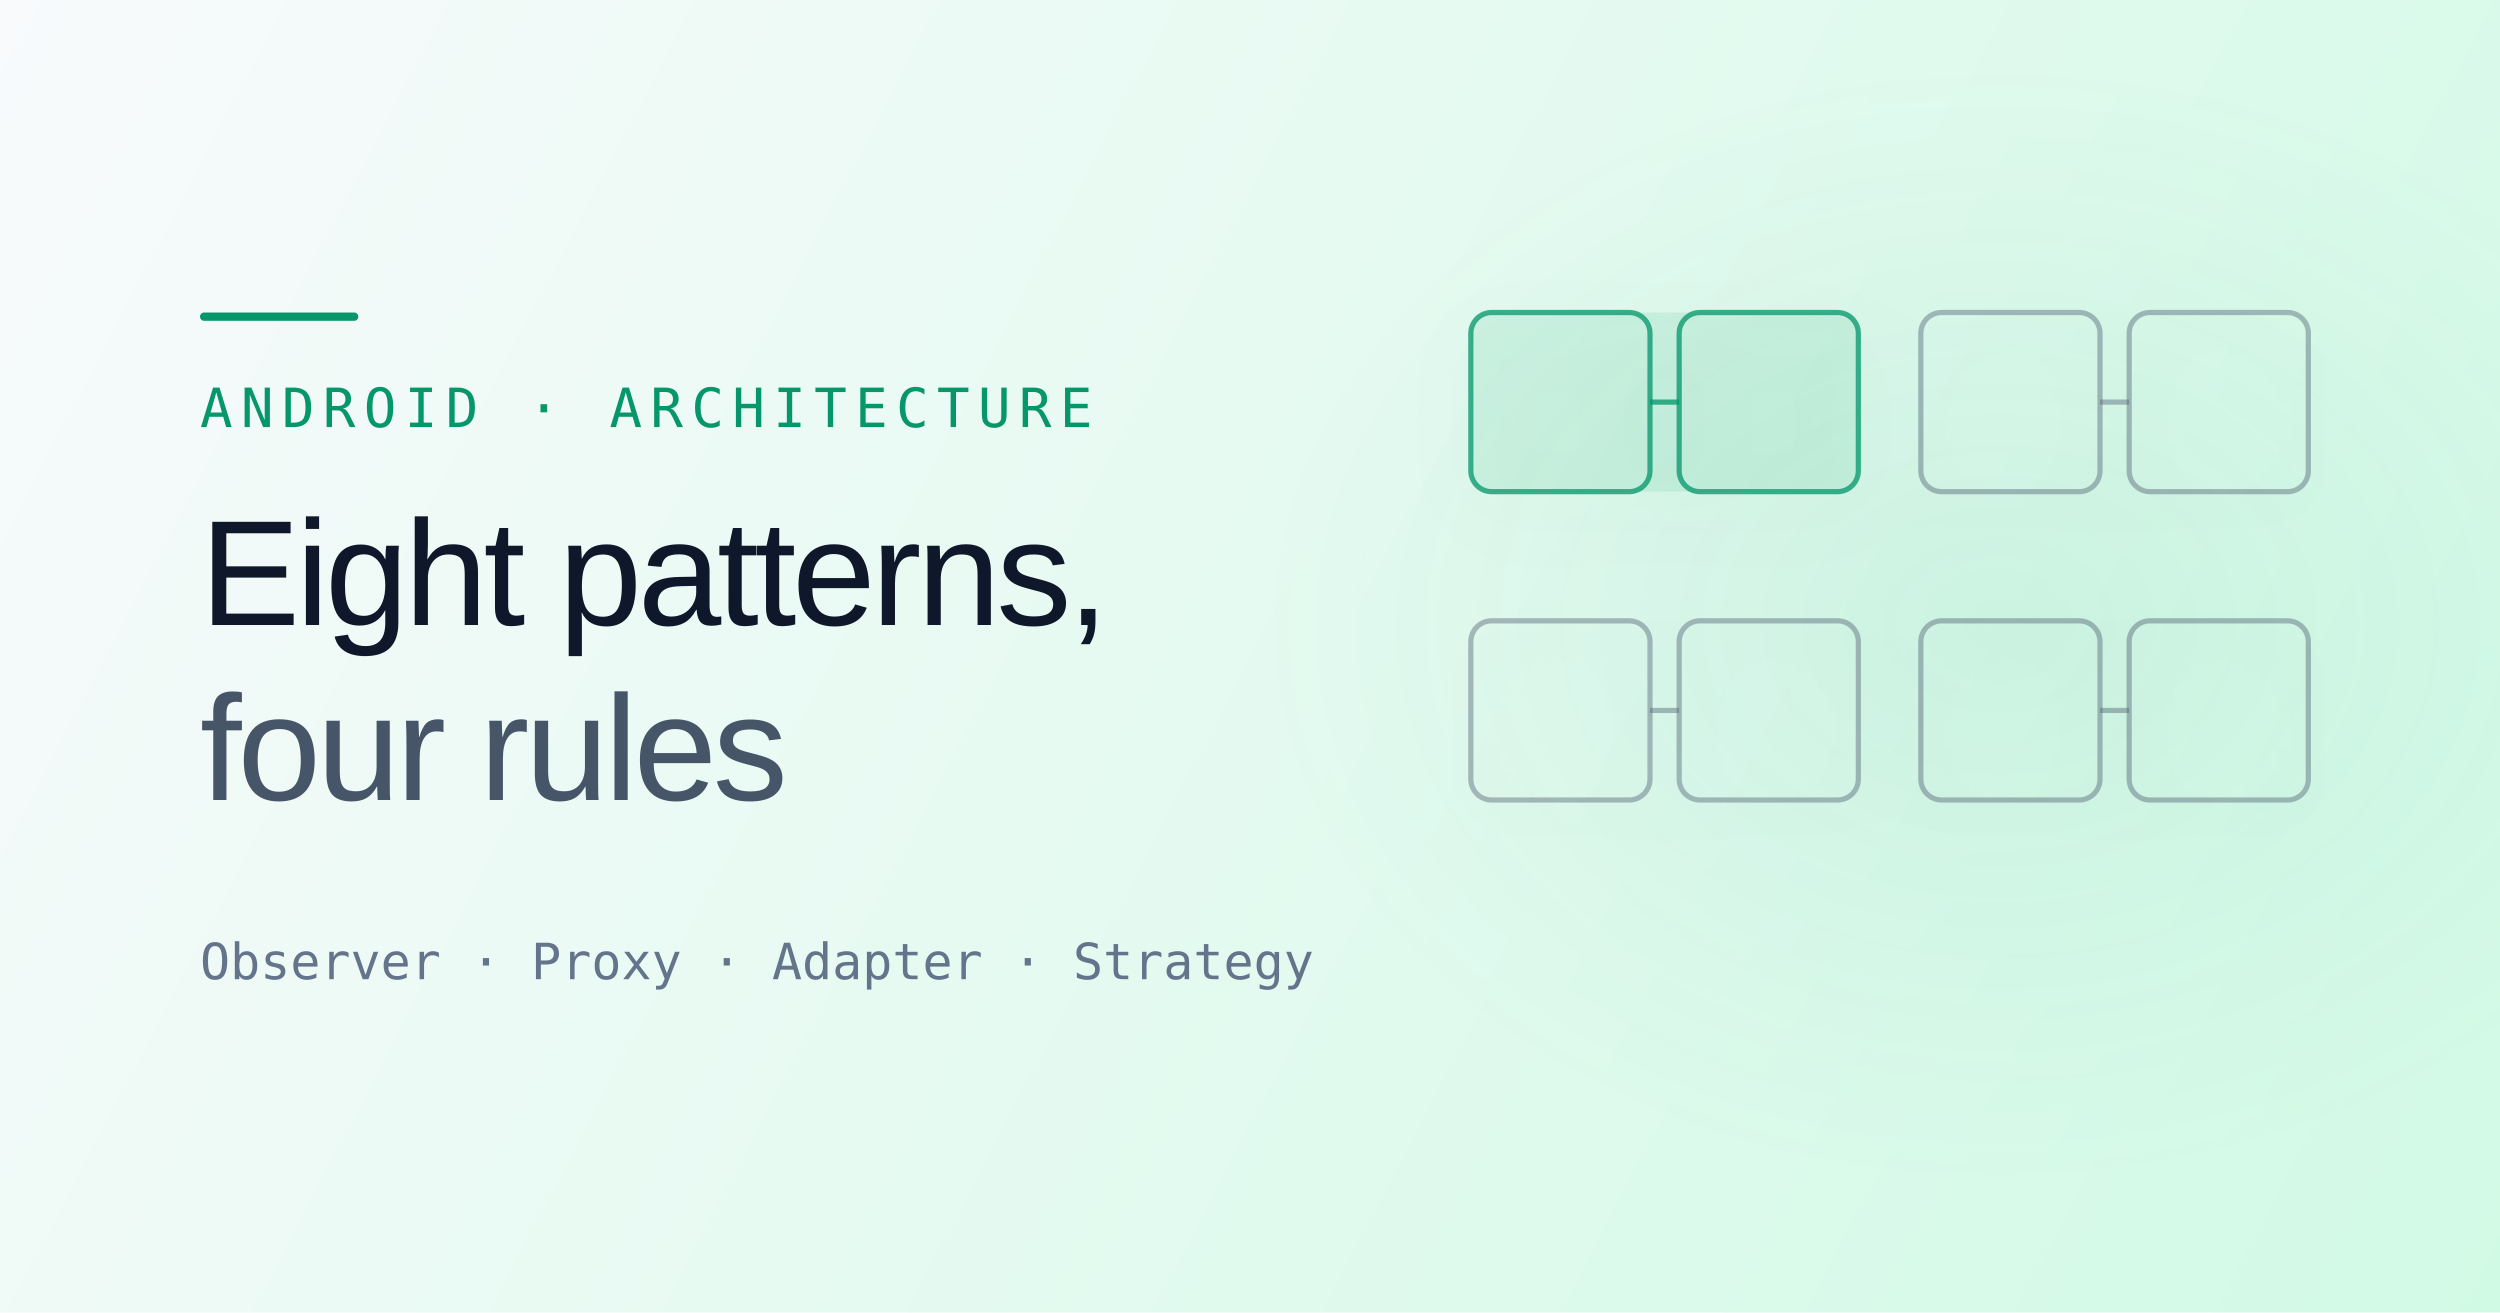
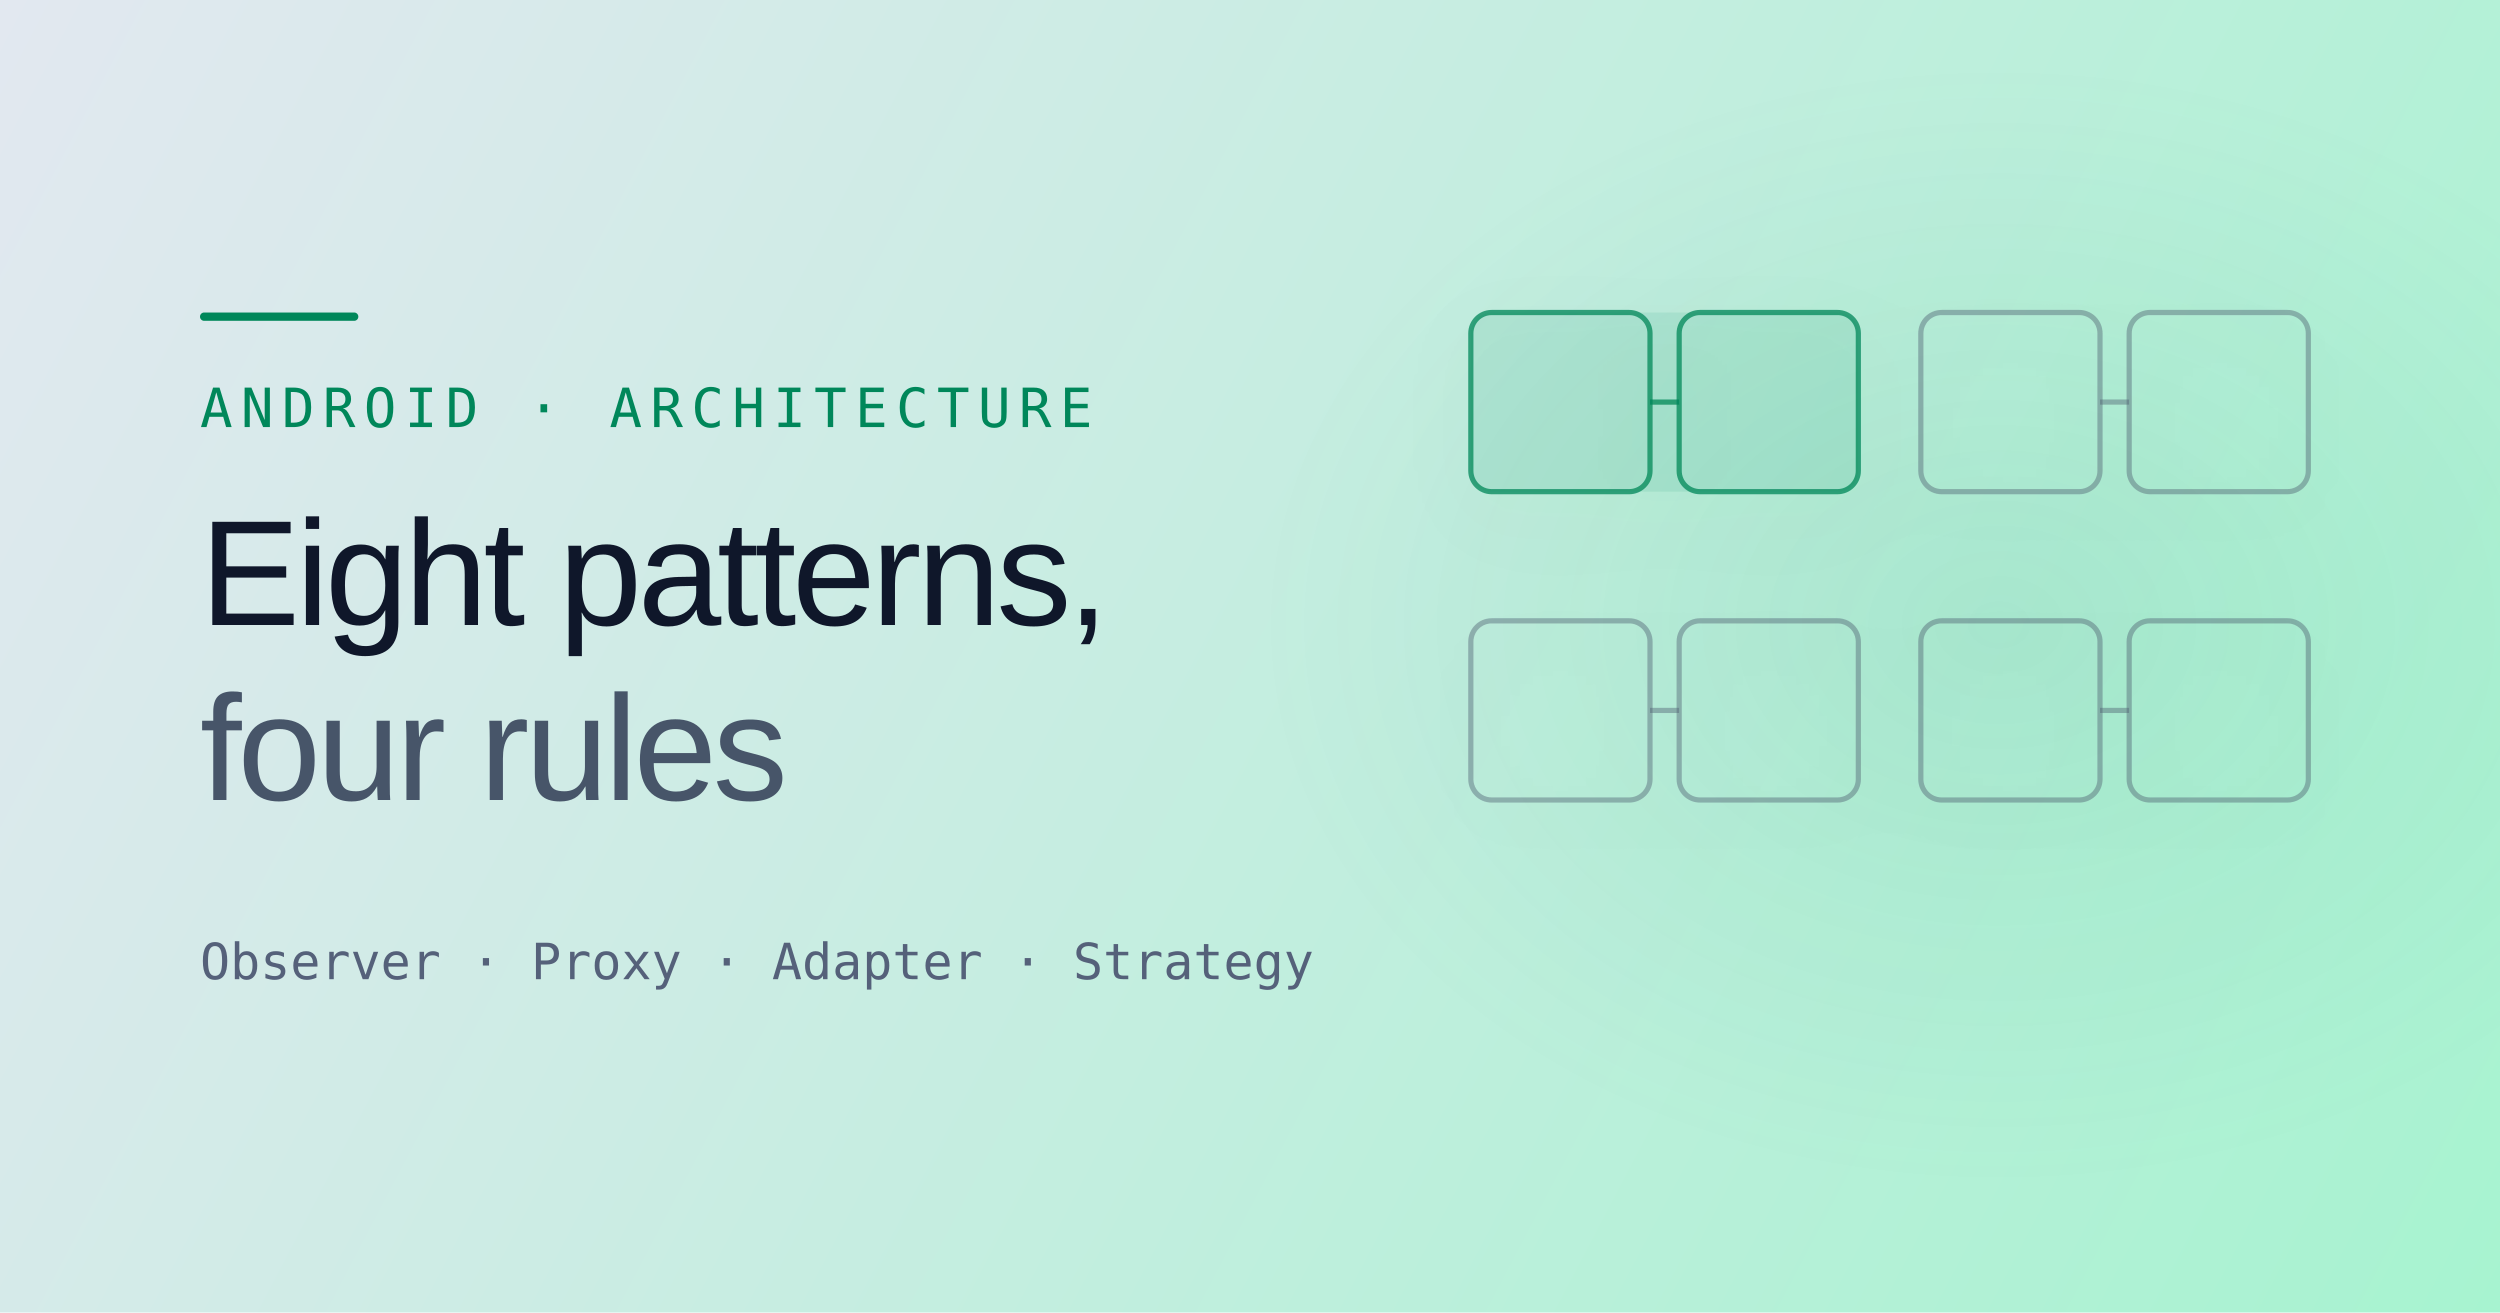
<svg xmlns="http://www.w3.org/2000/svg" viewBox="0 0 1200 630" fill="none" role="img" aria-label="Design patterns banner — eight patterns, four rules.">
  <defs>
    <linearGradient id="bg-gof-patterns-android-light" x1="0" y1="0" x2="1200" y2="630" gradientUnits="userSpaceOnUse">
-       <stop offset="0%" stop-color="#F8FAFC" />
-       <stop offset="100%" stop-color="#D1FAE5" />
+       <stop offset="0%" stop-color="#E2E8F0" />
+       <stop offset="100%" stop-color="#A7F3D0" />
    </linearGradient>
    <radialGradient id="glow-gof-patterns-android-light" cx="50%" cy="50%" r="50%">
-       <stop offset="0%" stop-color="#059669" stop-opacity="0.072" />
-       <stop offset="100%" stop-color="#059669" stop-opacity="0" />
+       <stop offset="0%" stop-color="#00875A" stop-opacity="0.088" />
+       <stop offset="100%" stop-color="#00875A" stop-opacity="0" />
    </radialGradient>
    <filter id="lift-gof-patterns-android-light" x="-30%" y="-30%" width="160%" height="160%">
-       <feDropShadow dx="0" dy="10" stdDeviation="18" flood-color="#059669" flood-opacity="0.09" />
+       <feDropShadow dx="0" dy="10" stdDeviation="18" flood-color="#00875A" flood-opacity="0.11" />
    </filter>
  </defs>
  <rect width="1200" height="630" fill="url(#bg-gof-patterns-android-light)" />
  <ellipse cx="960" cy="300" rx="360" ry="270" fill="url(#glow-gof-patterns-android-light)" />
  <g filter="url(#lift-gof-patterns-android-light)">
-     <rect x="706" y="150" width="86" height="86" rx="10" fill="none" stroke="#059669" stroke-width="2.5" opacity="0.75" />
-     <rect x="806" y="150" width="86" height="86" rx="10" fill="none" stroke="#059669" stroke-width="2.5" opacity="0.75" />
-     <path d="M792 193 h14" stroke="#059669" stroke-width="2.5" opacity="0.75" />
-     <rect x="706" y="150" width="186" height="86" rx="10" fill="#059669" opacity="0.1" />
+     <rect x="706" y="150" width="86" height="86" rx="10" fill="none" stroke="#00875A" stroke-width="2.5" opacity="0.75" />
+     <rect x="806" y="150" width="86" height="86" rx="10" fill="none" stroke="#00875A" stroke-width="2.5" opacity="0.75" />
+     <path d="M792 193 h14" stroke="#00875A" stroke-width="2.5" opacity="0.75" />
+     <rect x="706" y="150" width="186" height="86" rx="10" fill="#00875A" opacity="0.1" />
    <rect x="922" y="150" width="86" height="86" rx="10" fill="none" stroke="#475569" stroke-width="2.5" opacity="0.4" />
    <rect x="1022" y="150" width="86" height="86" rx="10" fill="none" stroke="#475569" stroke-width="2.5" opacity="0.4" />
    <path d="M1008 193 h14" stroke="#475569" stroke-width="2.5" opacity="0.4" />
    <rect x="706" y="298" width="86" height="86" rx="10" fill="none" stroke="#475569" stroke-width="2.5" opacity="0.4" />
    <rect x="806" y="298" width="86" height="86" rx="10" fill="none" stroke="#475569" stroke-width="2.5" opacity="0.4" />
    <path d="M792 341 h14" stroke="#475569" stroke-width="2.5" opacity="0.4" />
    <rect x="922" y="298" width="86" height="86" rx="10" fill="none" stroke="#475569" stroke-width="2.5" opacity="0.4" />
    <rect x="1022" y="298" width="86" height="86" rx="10" fill="none" stroke="#475569" stroke-width="2.5" opacity="0.4" />
    <path d="M1008 341 h14" stroke="#475569" stroke-width="2.5" opacity="0.4" />
  </g>
-   <rect x="96" y="150" width="76" height="4" rx="2" fill="#059669" />
-   <text x="96" y="205" font-family="'IBM Plex Mono',ui-monospace,monospace" font-size="26" letter-spacing="4" fill="#059669">ANDROID · ARCHITECTURE</text>
+   <rect x="96" y="150" width="76" height="4" rx="2" fill="#00875A" />
+   <text x="96" y="205" font-family="'IBM Plex Mono',ui-monospace,monospace" font-size="26" letter-spacing="4" fill="#00875A">ANDROID · ARCHITECTURE</text>
  <text x="96" y="300" font-family="Switzer,'Helvetica Neue',Arial,sans-serif" font-size="72" font-weight="500" letter-spacing="-2" fill="#0F172A">Eight patterns,</text>
  <text x="96" y="384" font-family="Switzer,'Helvetica Neue',Arial,sans-serif" font-size="72" font-weight="500" letter-spacing="-2" fill="#475569">four rules</text>
-   <text x="96" y="470" font-family="'IBM Plex Mono',ui-monospace,monospace" font-size="24" fill="#64748B">Observer · Proxy · Adapter · Strategy</text>
+   <text x="96" y="470" font-family="'IBM Plex Mono',ui-monospace,monospace" font-size="24" fill="#55617A">Observer · Proxy · Adapter · Strategy</text>
</svg>
